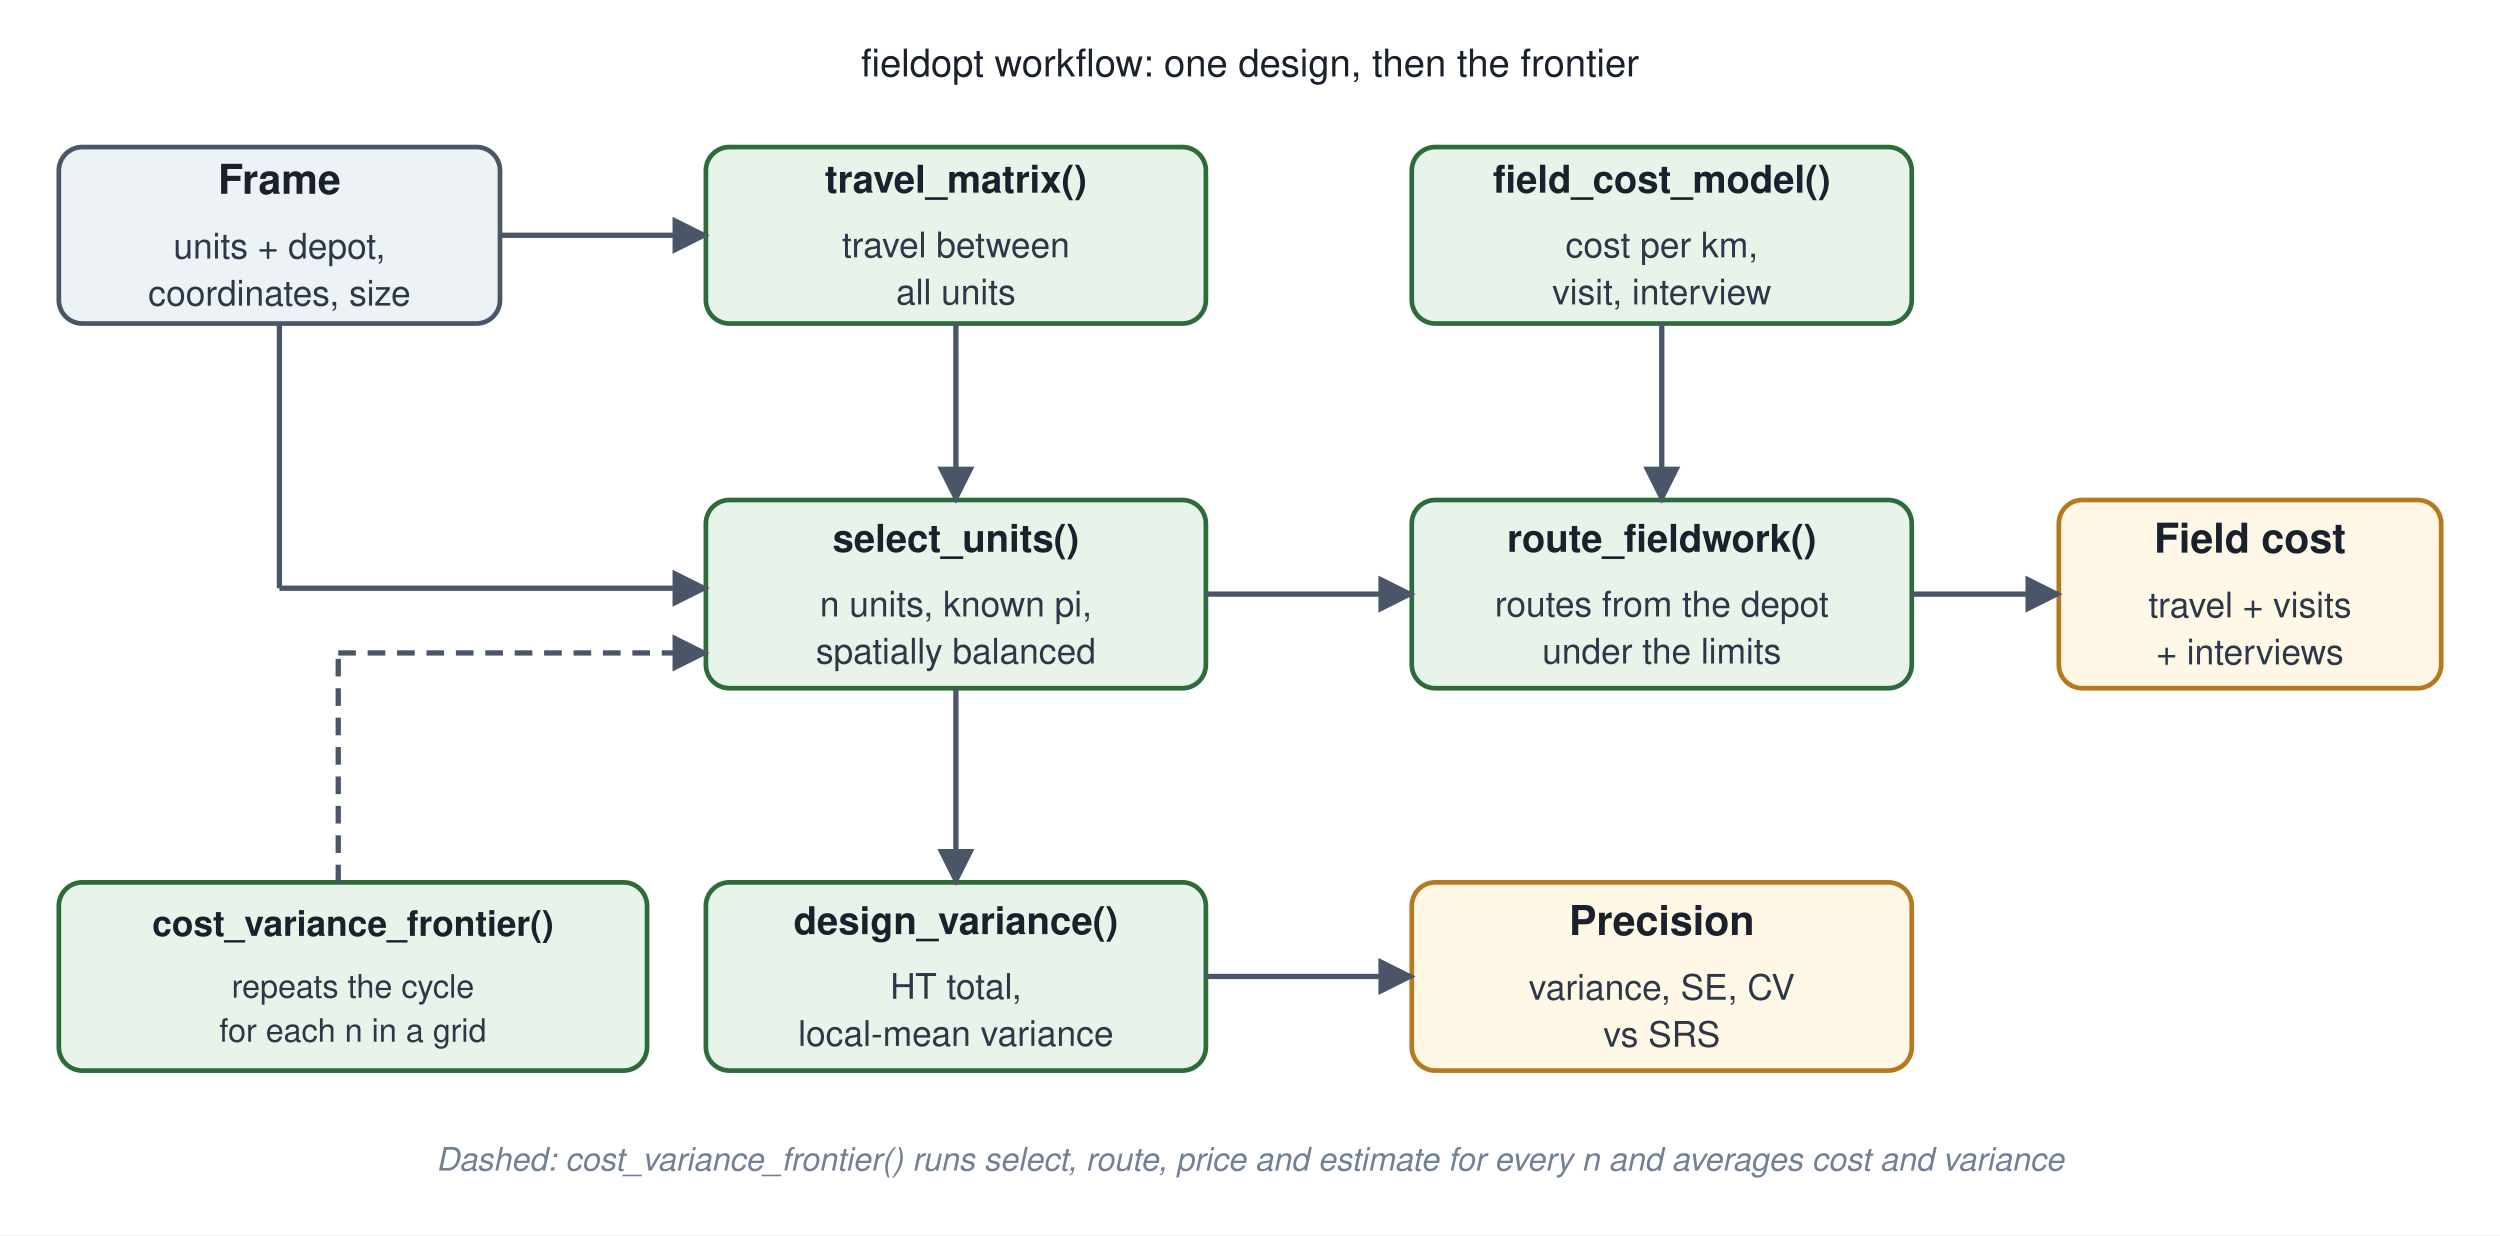
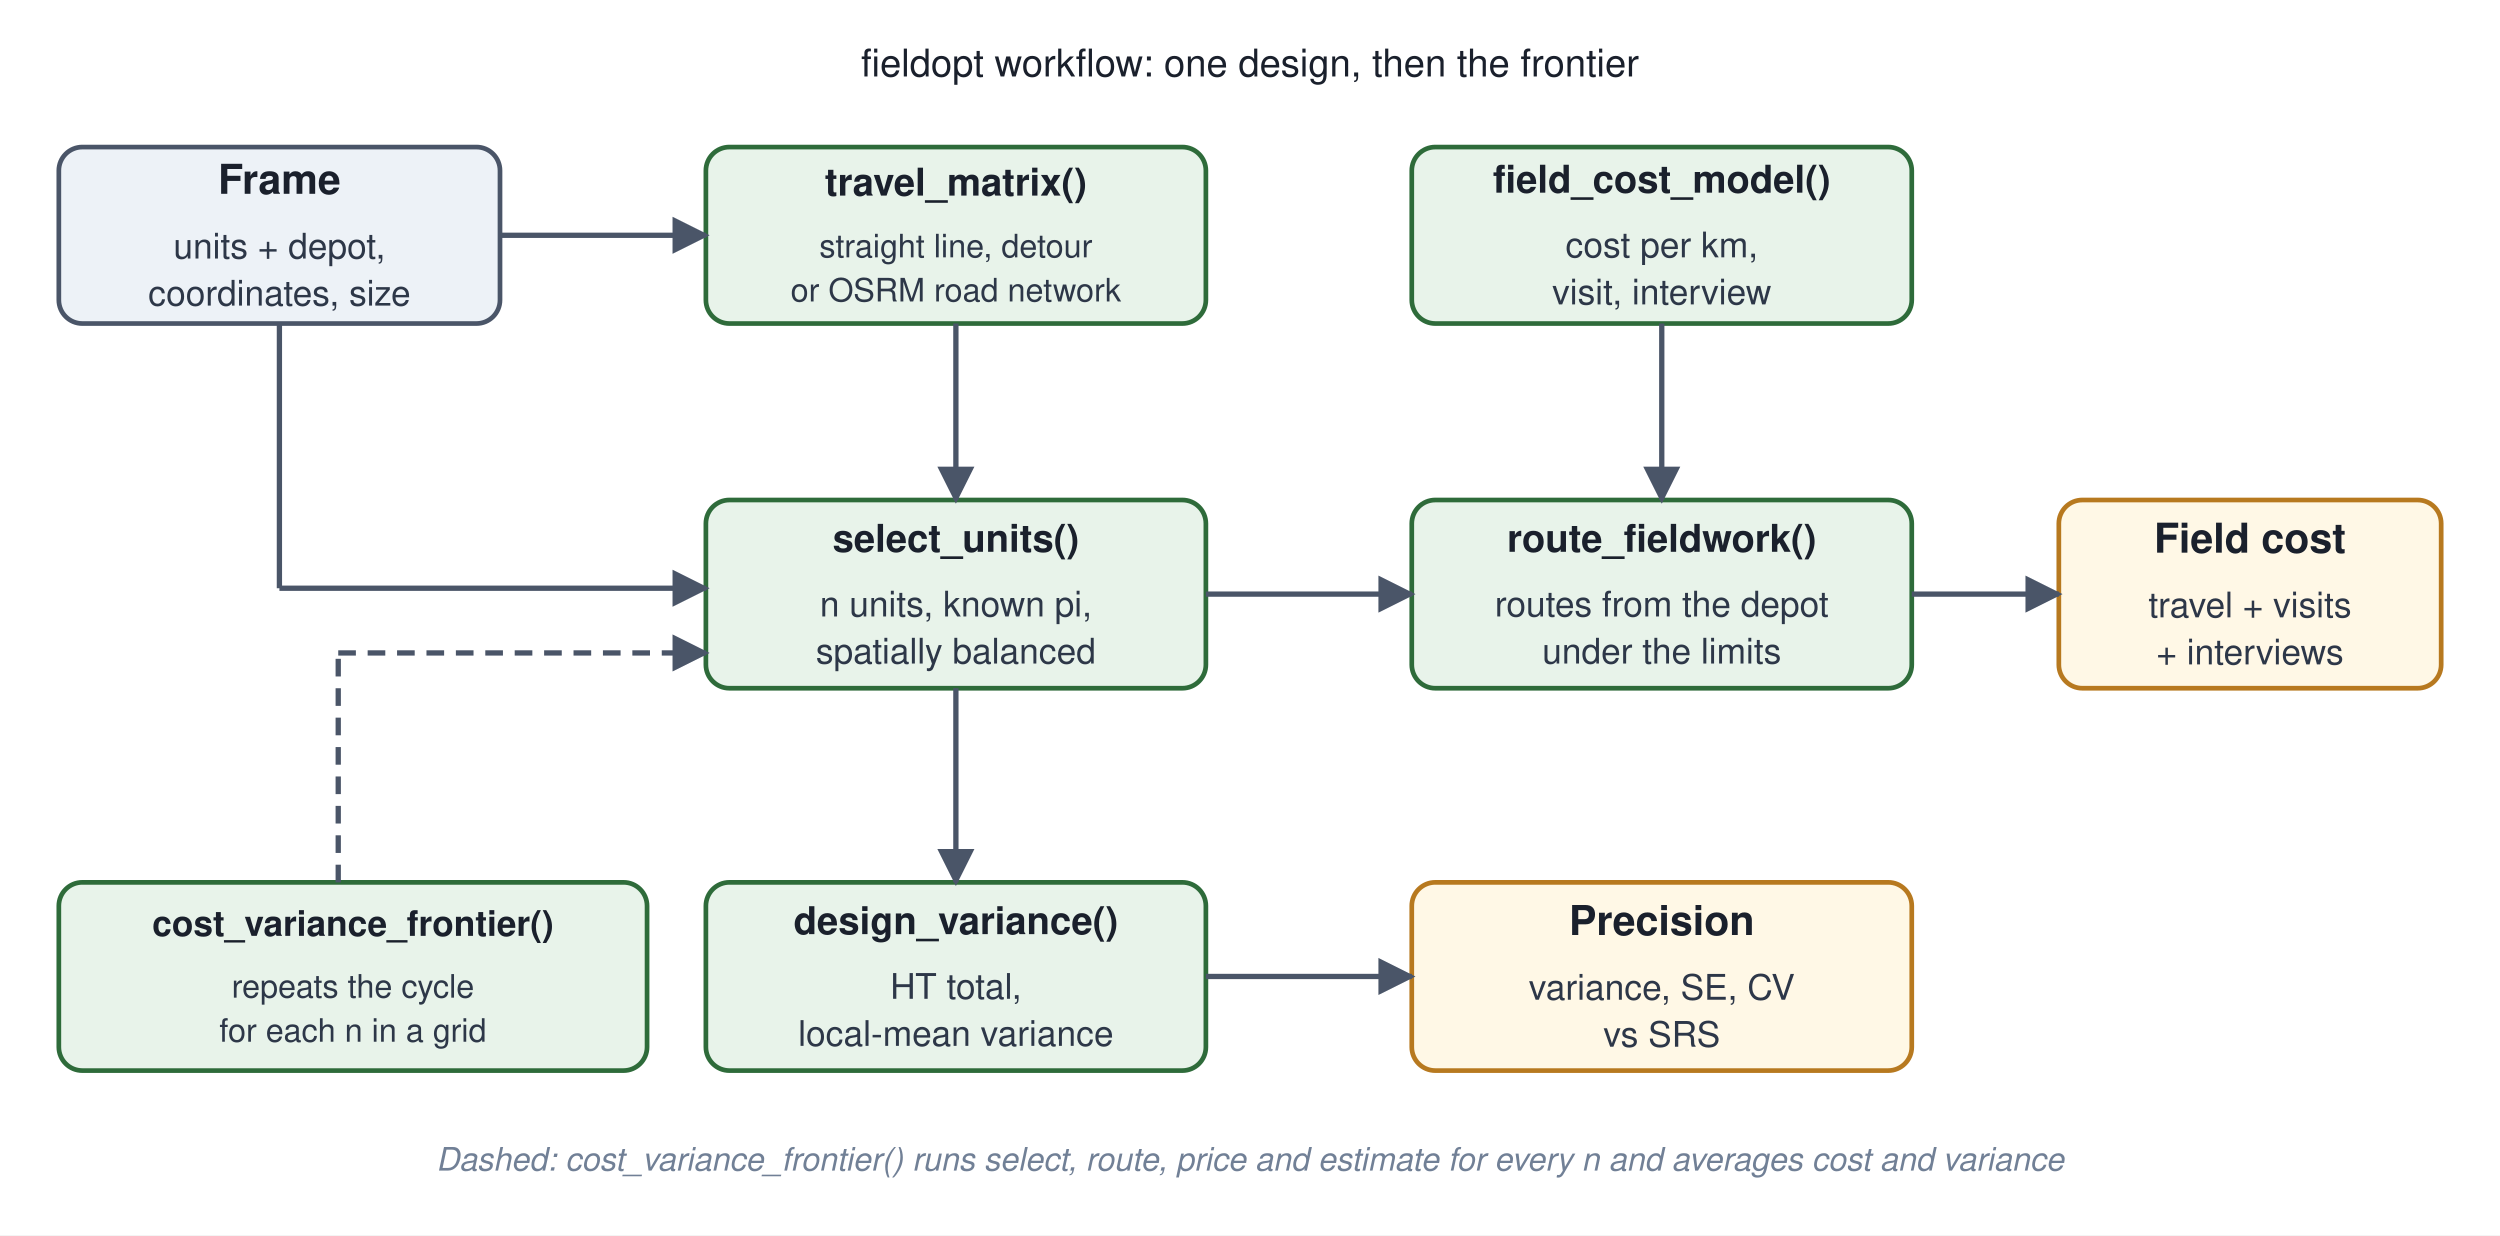
<svg xmlns="http://www.w3.org/2000/svg" width="850" height="420" viewBox="0 0 850 420" font-family="Helvetica, Arial, sans-serif">
  <defs>
    <marker id="ah" viewBox="0 0 10 10" refX="9" refY="5" markerWidth="7" markerHeight="7" orient="auto-start-reverse">
      <path d="M 0 0 L 10 5 L 0 10 z" fill="#4A5568" />
    </marker>
  </defs>
  <rect width="850" height="420" fill="#FFFFFF" />
  <text x="425" y="26" text-anchor="middle" font-family="Helvetica, Arial, sans-serif" font-size="13" fill="#1A202C">fieldopt workflow: one design, then the frontier</text>
  <rect x="20" y="50" width="150" height="60" rx="8" fill="#EDF2F7" stroke="#4A5568" stroke-width="1.6" />
  <text x="95.0" y="65.9" text-anchor="middle" font-family="Helvetica, Arial, sans-serif" font-size="14" font-weight="700" fill="#1A202C">Frame</text>
  <text x="95.0" y="87.9" text-anchor="middle" font-family="Helvetica, Arial, sans-serif" font-size="12" fill="#2D3748">units + depot,</text>
  <text x="95.0" y="103.9" text-anchor="middle" font-family="Helvetica, Arial, sans-serif" font-size="12" fill="#2D3748">coordinates, size</text>
  <rect x="240" y="50" width="170" height="60" rx="8" fill="#E8F3EA" stroke="#2E6B3A" stroke-width="1.6" />
-   <text x="325.0" y="65.5" text-anchor="middle" font-family="Helvetica, Arial, sans-serif" font-size="13" font-weight="700" fill="#1A202C">travel_matrix()</text>
-   <text x="325.0" y="87.5" text-anchor="middle" font-family="Helvetica, Arial, sans-serif" font-size="12" fill="#2D3748">travel between</text>
-   <text x="325.0" y="103.5" text-anchor="middle" font-family="Helvetica, Arial, sans-serif" font-size="12" fill="#2D3748">all units</text>
+   <text x="325.0" y="66.5" text-anchor="middle" font-family="Helvetica, Arial, sans-serif" font-size="13" font-weight="700" fill="#1A202C">travel_matrix()</text>
+   <text x="325.0" y="87.5" text-anchor="middle" font-family="Helvetica, Arial, sans-serif" font-size="11" fill="#2D3748">straight line, detour</text>
+   <text x="325.0" y="102.5" text-anchor="middle" font-family="Helvetica, Arial, sans-serif" font-size="11" fill="#2D3748">or OSRM road network</text>
  <rect x="480" y="50" width="170" height="60" rx="8" fill="#E8F3EA" stroke="#2E6B3A" stroke-width="1.6" />
  <text x="565.0" y="65.5" text-anchor="middle" font-family="Helvetica, Arial, sans-serif" font-size="13" font-weight="700" fill="#1A202C">field_cost_model()</text>
  <text x="565.0" y="87.5" text-anchor="middle" font-family="Helvetica, Arial, sans-serif" font-size="12" fill="#2D3748">cost per km,</text>
  <text x="565.0" y="103.5" text-anchor="middle" font-family="Helvetica, Arial, sans-serif" font-size="12" fill="#2D3748">visit, interview</text>
  <rect x="240" y="170" width="170" height="64" rx="8" fill="#E8F3EA" stroke="#2E6B3A" stroke-width="1.6" />
  <text x="325.0" y="187.6" text-anchor="middle" font-family="Helvetica, Arial, sans-serif" font-size="13" font-weight="700" fill="#1A202C">select_units()</text>
  <text x="325.0" y="209.6" text-anchor="middle" font-family="Helvetica, Arial, sans-serif" font-size="12" fill="#2D3748">n units, known pi,</text>
  <text x="325.0" y="225.6" text-anchor="middle" font-family="Helvetica, Arial, sans-serif" font-size="12" fill="#2D3748">spatially balanced</text>
  <rect x="480" y="170" width="170" height="64" rx="8" fill="#E8F3EA" stroke="#2E6B3A" stroke-width="1.6" />
  <text x="565.0" y="187.6" text-anchor="middle" font-family="Helvetica, Arial, sans-serif" font-size="13" font-weight="700" fill="#1A202C">route_fieldwork()</text>
  <text x="565.0" y="209.6" text-anchor="middle" font-family="Helvetica, Arial, sans-serif" font-size="12" fill="#2D3748">routes from the depot</text>
  <text x="565.0" y="225.6" text-anchor="middle" font-family="Helvetica, Arial, sans-serif" font-size="12" fill="#2D3748">under the limits</text>
  <rect x="700" y="170" width="130" height="64" rx="8" fill="#FFF8E6" stroke="#B7791F" stroke-width="1.6" />
  <text x="765.0" y="187.9" text-anchor="middle" font-family="Helvetica, Arial, sans-serif" font-size="14" font-weight="700" fill="#1A202C">Field cost</text>
  <text x="765.0" y="209.9" text-anchor="middle" font-family="Helvetica, Arial, sans-serif" font-size="12" fill="#2D3748">travel + visits</text>
  <text x="765.0" y="225.9" text-anchor="middle" font-family="Helvetica, Arial, sans-serif" font-size="12" fill="#2D3748">+ interviews</text>
  <rect x="240" y="300" width="170" height="64" rx="8" fill="#E8F3EA" stroke="#2E6B3A" stroke-width="1.6" />
  <text x="325.0" y="317.6" text-anchor="middle" font-family="Helvetica, Arial, sans-serif" font-size="13" font-weight="700" fill="#1A202C">design_variance()</text>
  <text x="325.0" y="339.6" text-anchor="middle" font-family="Helvetica, Arial, sans-serif" font-size="12" fill="#2D3748">HT total,</text>
  <text x="325.0" y="355.6" text-anchor="middle" font-family="Helvetica, Arial, sans-serif" font-size="12" fill="#2D3748">local-mean variance</text>
  <rect x="480" y="300" width="170" height="64" rx="8" fill="#FFF8E6" stroke="#B7791F" stroke-width="1.6" />
  <text x="565.0" y="317.9" text-anchor="middle" font-family="Helvetica, Arial, sans-serif" font-size="14" font-weight="700" fill="#1A202C">Precision</text>
  <text x="565.0" y="339.9" text-anchor="middle" font-family="Helvetica, Arial, sans-serif" font-size="12" fill="#2D3748">variance, SE, CV</text>
  <text x="565.0" y="355.9" text-anchor="middle" font-family="Helvetica, Arial, sans-serif" font-size="12" fill="#2D3748">vs SRS</text>
  <rect x="20" y="300" width="200" height="64" rx="8" fill="#E8F3EA" stroke="#2E6B3A" stroke-width="1.6" />
  <text x="120.0" y="318.2" text-anchor="middle" font-family="Helvetica, Arial, sans-serif" font-size="12" font-weight="700" fill="#1A202C">cost_variance_frontier()</text>
  <text x="120.0" y="339.2" text-anchor="middle" font-family="Helvetica, Arial, sans-serif" font-size="11" fill="#2D3748">repeats the cycle</text>
  <text x="120.0" y="354.2" text-anchor="middle" font-family="Helvetica, Arial, sans-serif" font-size="11" fill="#2D3748">for each n in a grid</text>
  <polyline points="170,80 240,80" fill="none" stroke="#4A5568" stroke-width="1.8" marker-end="url(#ah)" />
  <polyline points="95,110 95,200" fill="none" stroke="#4A5568" stroke-width="1.8" />
  <polyline points="95,200 240,200" fill="none" stroke="#4A5568" stroke-width="1.8" marker-end="url(#ah)" />
  <polyline points="325,110 325,170" fill="none" stroke="#4A5568" stroke-width="1.8" marker-end="url(#ah)" />
  <polyline points="410,202 480,202" fill="none" stroke="#4A5568" stroke-width="1.8" marker-end="url(#ah)" />
  <polyline points="565,110 565,170" fill="none" stroke="#4A5568" stroke-width="1.8" marker-end="url(#ah)" />
  <polyline points="650,202 700,202" fill="none" stroke="#4A5568" stroke-width="1.8" marker-end="url(#ah)" />
  <polyline points="325,234 325,300" fill="none" stroke="#4A5568" stroke-width="1.8" marker-end="url(#ah)" />
  <polyline points="410,332 480,332" fill="none" stroke="#4A5568" stroke-width="1.8" marker-end="url(#ah)" />
  <polyline points="115,300 115,222" fill="none" stroke="#4A5568" stroke-width="1.8" stroke-dasharray="6 4" />
  <polyline points="115,222 240,222" fill="none" stroke="#4A5568" stroke-width="1.8" stroke-dasharray="6 4" marker-end="url(#ah)" />
  <text x="425" y="398" text-anchor="middle" font-family="Helvetica, Arial, sans-serif" font-size="11" fill="#718096" font-style="italic">Dashed: cost_variance_frontier() runs select, route, price and estimate for every n and averages cost and variance</text>
</svg>
